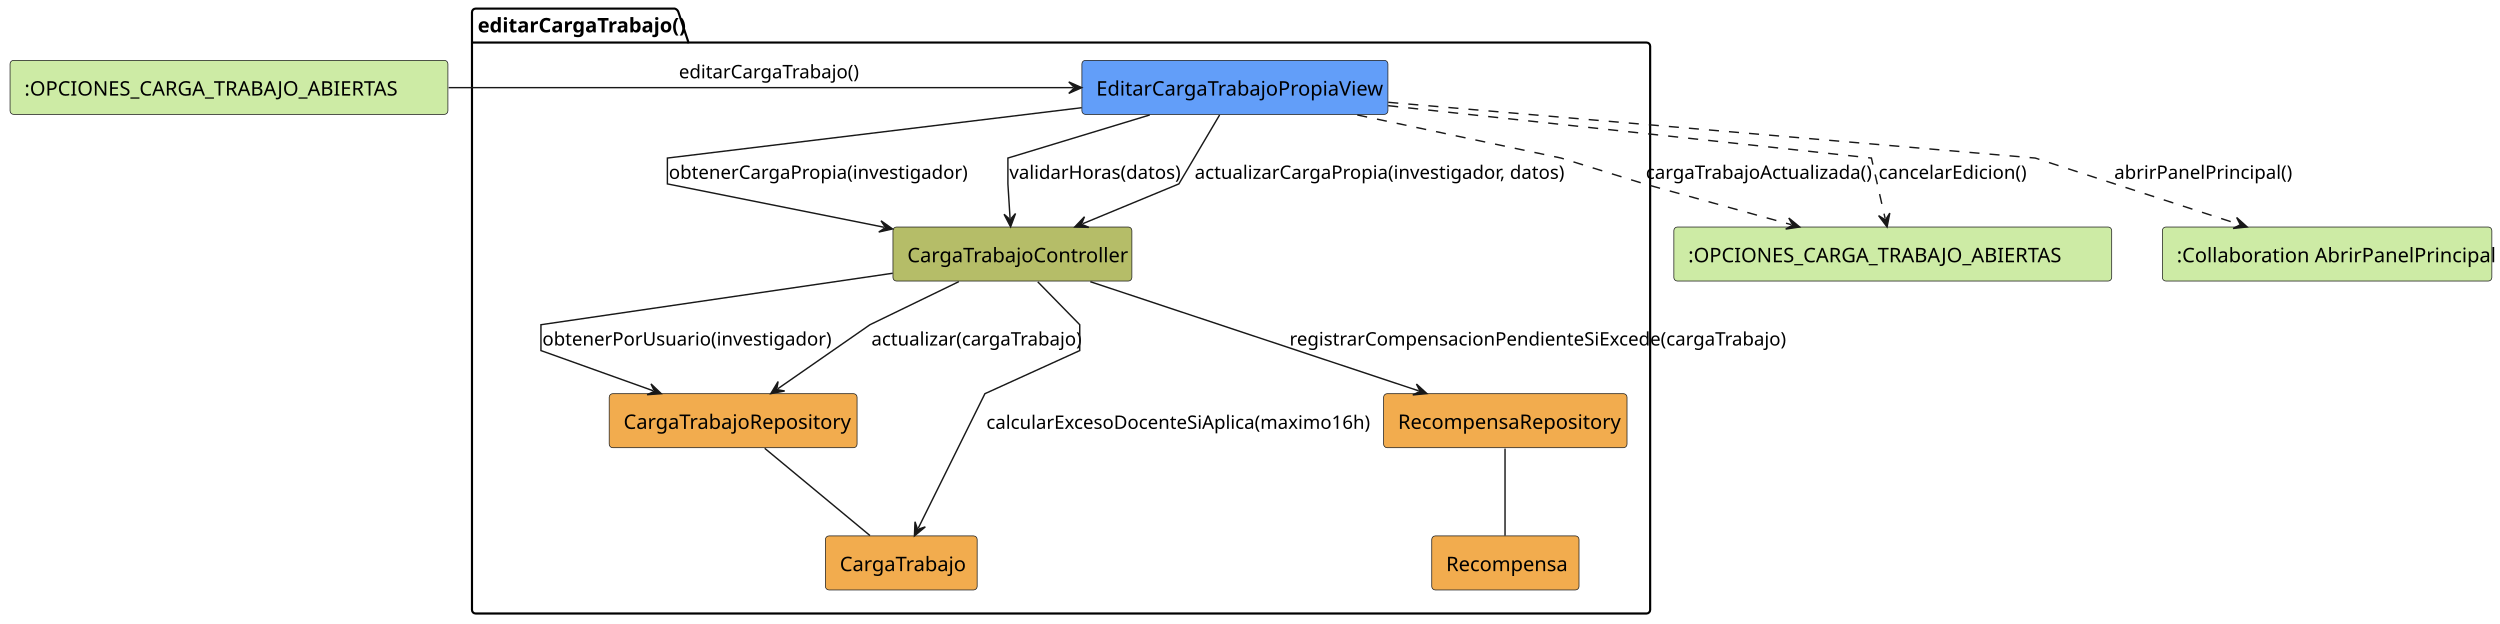
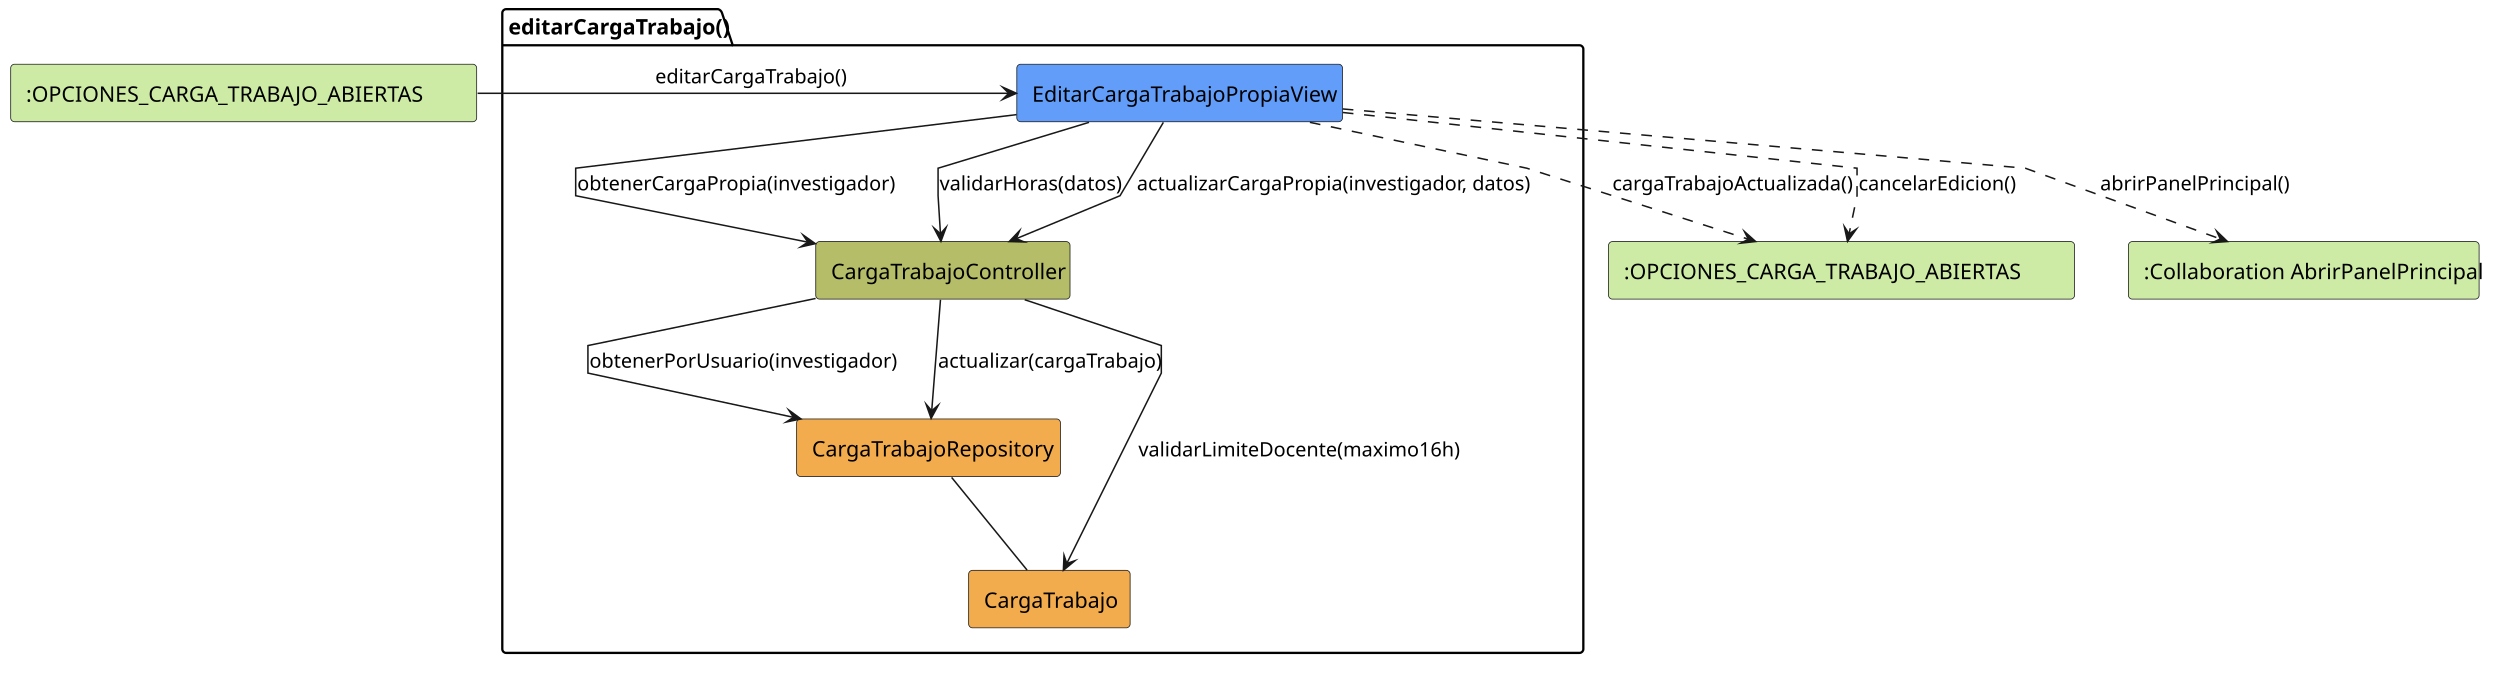
- <svg xmlns="http://www.w3.org/2000/svg" contentStyleType="text/css" height="434px" preserveAspectRatio="none" style="width:1740px;height:434px;background:#FFFFFF;" version="1.1" viewBox="0 0 1740 434" width="1740px" zoomAndPan="magnify">
+ <svg xmlns="http://www.w3.org/2000/svg" contentStyleType="text/css" data-diagram-type="DESCRIPTION" height="442px" preserveAspectRatio="none" style="width:1635px;height:442px;background:#FFFFFF;" version="1.1" viewBox="0 0 1635 442" width="1635px" zoomAndPan="magnify">
  <defs />
  <g>
-     <g id="cluster_editarCargaTrabajo">
-       <path d="M331,6 L469.696,6 A3.75,3.75 0 0 1 472.196,8.5 L479.196,29.609 L1146,29.609 A2.5,2.5 0 0 1 1148.5,32.109 L1148.5,424.5 A2.5,2.5 0 0 1 1146,427 L331,427 A2.5,2.5 0 0 1 328.5,424.5 L328.5,8.5 A2.5,2.5 0 0 1 331,6 " fill="none" style="stroke:#000000;stroke-width:1.5;" />
+     <g class="cluster" data-qualified-name="editarCargaTrabajo" data-source-line="4" id="ent0002">
+       <path d="M331,6 L469.696,6 A3.75,3.75 0 0 1 472.196,8.5 L479.196,29.609 L1033,29.609 A2.5,2.5 0 0 1 1035.5,32.109 L1035.5,424.5 A2.5,2.5 0 0 1 1033,427 L331,427 A2.5,2.5 0 0 1 328.5,424.5 L328.5,8.5 A2.5,2.5 0 0 1 331,6" fill="none" style="stroke:#000000;stroke-width:1.5;" />
      <line style="stroke:#000000;stroke-width:1.5;" x1="328.5" x2="479.196" y1="29.609" y2="29.609" />
-       <text fill="#000000" font-family="sans-serif" font-size="14" font-weight="bold" lengthAdjust="spacing" textLength="137.696" x="332.5" y="22.533">editarCargaTrabajo()</text>
+       <text fill="#000000" font-family="sans-serif" font-size="14" font-weight="700" lengthAdjust="spacing" textLength="137.696" x="332.5" y="22.533">editarCargaTrabajo()</text>
    </g>
-     <g id="elem_EditarCargaTrabajoPropiaView">
-       <rect fill="#629EF9" height="37.609" rx="2.5" ry="2.5" style="stroke:#181818;stroke-width:0.5;" width="212.985" x="753" y="42" />
-       <text fill="#000000" font-family="sans-serif" font-size="14" lengthAdjust="spacing" textLength="192.985" x="763" y="66.533">EditarCargaTrabajoPropiaView</text>
+     <g class="entity" data-qualified-name="editarCargaTrabajo.EditarCargaTrabajoPropiaView" data-source-line="5" id="ent0003">
+       <rect fill="#629EF9" height="37.609" rx="2.5" ry="2.5" style="stroke:#181818;stroke-width:0.5;" width="212.985" x="665" y="42" />
+       <text fill="#000000" font-family="sans-serif" font-size="14" lengthAdjust="spacing" textLength="192.985" x="675" y="66.533">EditarCargaTrabajoPropiaView</text>
    </g>
-     <g id="elem_CargaTrabajoController">
-       <rect fill="#B5BD68" height="37.609" rx="2.5" ry="2.5" style="stroke:#181818;stroke-width:0.5;" width="166.289" x="621.5" y="158" />
-       <text fill="#000000" font-family="sans-serif" font-size="14" lengthAdjust="spacing" textLength="146.289" x="631.5" y="182.533">CargaTrabajoController</text>
+     <g class="entity" data-qualified-name="editarCargaTrabajo.CargaTrabajoController" data-source-line="6" id="ent0004">
+       <rect fill="#B5BD68" height="37.609" rx="2.5" ry="2.5" style="stroke:#181818;stroke-width:0.5;" width="166.289" x="533.5" y="158" />
+       <text fill="#000000" font-family="sans-serif" font-size="14" lengthAdjust="spacing" textLength="146.289" x="543.5" y="182.533">CargaTrabajoController</text>
    </g>
-     <g id="elem_CargaTrabajoRepository">
-       <rect fill="#F2AC4E" height="37.609" rx="2.5" ry="2.5" style="stroke:#181818;stroke-width:0.5;" width="172.517" x="424" y="274" />
-       <text fill="#000000" font-family="sans-serif" font-size="14" lengthAdjust="spacing" textLength="152.517" x="434" y="298.533">CargaTrabajoRepository</text>
+     <g class="entity" data-qualified-name="editarCargaTrabajo.CargaTrabajoRepository" data-source-line="7" id="ent0005">
+       <rect fill="#F2AC4E" height="37.609" rx="2.5" ry="2.5" style="stroke:#181818;stroke-width:0.5;" width="172.517" x="521" y="274" />
+       <text fill="#000000" font-family="sans-serif" font-size="14" lengthAdjust="spacing" textLength="152.517" x="531" y="298.533">CargaTrabajoRepository</text>
    </g>
-     <g id="elem_RecompensaRepository">
-       <rect fill="#F2AC4E" height="37.609" rx="2.5" ry="2.5" style="stroke:#181818;stroke-width:0.5;" width="169.406" x="963" y="274" />
-       <text fill="#000000" font-family="sans-serif" font-size="14" lengthAdjust="spacing" textLength="149.406" x="973" y="298.533">RecompensaRepository</text>
+     <g class="entity" data-qualified-name="editarCargaTrabajo.CargaTrabajo" data-source-line="8" id="ent0006">
+       <rect fill="#F2AC4E" height="37.609" rx="2.5" ry="2.5" style="stroke:#181818;stroke-width:0.5;" width="105.6" x="633.5" y="373" />
+       <text fill="#000000" font-family="sans-serif" font-size="14" lengthAdjust="spacing" textLength="85.6" x="643.5" y="397.533">CargaTrabajo</text>
    </g>
-     <g id="elem_CargaTrabajo">
-       <rect fill="#F2AC4E" height="37.609" rx="2.5" ry="2.5" style="stroke:#181818;stroke-width:0.5;" width="105.6" x="574.5" y="373" />
-       <text fill="#000000" font-family="sans-serif" font-size="14" lengthAdjust="spacing" textLength="85.6" x="584.5" y="397.533">CargaTrabajo</text>
-     </g>
-     <g id="elem_Recompensa">
-       <rect fill="#F2AC4E" height="37.609" rx="2.5" ry="2.5" style="stroke:#181818;stroke-width:0.5;" width="102.489" x="996.5" y="373" />
-       <text fill="#000000" font-family="sans-serif" font-size="14" lengthAdjust="spacing" textLength="82.489" x="1006.5" y="397.533">Recompensa</text>
-     </g>
-     <g id="elem_EstadoEntrada">
+     <g class="entity" data-qualified-name="EstadoEntrada" data-source-line="3" id="ent0001">
      <rect fill="#CDEBA5" height="37.609" rx="2.5" ry="2.5" style="stroke:#181818;stroke-width:0.5;" width="304.744" x="7" y="42" />
      <text fill="#000000" font-family="sans-serif" font-size="14" lengthAdjust="spacing" textLength="284.744" x="17" y="66.533">:OPCIONES_CARGA_TRABAJO_ABIERTAS</text>
    </g>
-     <g id="elem_EstadoSalida">
-       <rect fill="#CDEBA5" height="37.609" rx="2.5" ry="2.5" style="stroke:#181818;stroke-width:0.5;" width="304.744" x="1165" y="158" />
-       <text fill="#000000" font-family="sans-serif" font-size="14" lengthAdjust="spacing" textLength="284.744" x="1175" y="182.533">:OPCIONES_CARGA_TRABAJO_ABIERTAS</text>
+     <g class="entity" data-qualified-name="EstadoSalida" data-source-line="11" id="ent0007">
+       <rect fill="#CDEBA5" height="37.609" rx="2.5" ry="2.5" style="stroke:#181818;stroke-width:0.5;" width="304.744" x="1052" y="158" />
+       <text fill="#000000" font-family="sans-serif" font-size="14" lengthAdjust="spacing" textLength="284.744" x="1062" y="182.533">:OPCIONES_CARGA_TRABAJO_ABIERTAS</text>
    </g>
-     <g id="elem_AbrirPanelPrincipal">
-       <rect fill="#CDEBA5" height="37.609" rx="2.5" ry="2.5" style="stroke:#181818;stroke-width:0.5;" width="229.33" x="1505" y="158" />
-       <text fill="#000000" font-family="sans-serif" font-size="14" lengthAdjust="spacing" textLength="209.33" x="1515" y="182.533">:Collaboration AbrirPanelPrincipal</text>
+     <g class="entity" data-qualified-name="AbrirPanelPrincipal" data-source-line="12" id="ent0008">
+       <rect fill="#CDEBA5" height="37.609" rx="2.5" ry="2.5" style="stroke:#181818;stroke-width:0.5;" width="229.33" x="1392" y="158" />
+       <text fill="#000000" font-family="sans-serif" font-size="14" lengthAdjust="spacing" textLength="209.33" x="1402" y="182.533">:Collaboration AbrirPanelPrincipal</text>
    </g>
-     <g id="link_EstadoEntrada_EditarCargaTrabajoPropiaView">
-       <path d="M312.25,61 C445.51,61 629.4,61 746.87,61 " fill="none" id="EstadoEntrada-to-EditarCargaTrabajoPropiaView" style="stroke:#181818;stroke-width:1;" />
-       <polygon fill="#181818" points="752.87,61,743.87,57,747.87,61,743.87,65,752.87,61" style="stroke:#181818;stroke-width:1;" />
-       <text fill="#000000" font-family="sans-serif" font-size="13" lengthAdjust="spacing" textLength="120.663" x="472.5" y="54.495">editarCargaTrabajo()</text>
+     <g class="link" data-entity-1="ent0001" data-entity-2="ent0003" data-link-type="dependency" data-source-line="14" id="lnk9">
+       <path d="M312.35,61 C422.11,61 562.28,61 659.74,61" fill="none" id="EstadoEntrada-to-EditarCargaTrabajoPropiaView" style="stroke:#181818;stroke-width:1;" />
+       <polygon fill="#181818" points="664.74,61,655.74,57,659.74,61,655.74,65,664.74,61" style="stroke:#181818;stroke-width:1;stroke-linejoin:miter;stroke-miterlimit:10;" />
+       <text fill="#000000" font-family="sans-serif" font-size="13" lengthAdjust="spacing" textLength="120.663" x="428.5" y="54.495">editarCargaTrabajo()</text>
    </g>
-     <g id="link_EditarCargaTrabajoPropiaView_CargaTrabajoController">
-       <path d="M752.87,74.96 C635.88,89.17 464.5,110 464.5,110 C464.5,110 464.5,128 464.5,128 C464.5,128 546.037,144.303 615.347,158.173 " fill="none" id="EditarCargaTrabajoPropiaView-to-CargaTrabajoController" style="stroke:#181818;stroke-width:1;" />
-       <polygon fill="#181818" points="621.23,159.35,613.19,153.662,616.327,158.369,611.62,161.506,621.23,159.35" style="stroke:#181818;stroke-width:1;" />
-       <text fill="#000000" font-family="sans-serif" font-size="13" lengthAdjust="spacing" textLength="195.832" x="465.5" y="124.495">obtenerCargaPropia(investigador)</text>
+     <g class="link" data-entity-1="ent0003" data-entity-2="ent0004" data-link-type="dependency" data-source-line="16" id="lnk10">
+       <path d="M664.87,74.96 C547.88,89.17 376.5,110 376.5,110 C376.5,110 376.5,128 376.5,128 C376.5,128 459.017,144.499 528.327,158.369" fill="none" id="EditarCargaTrabajoPropiaView-to-CargaTrabajoController" style="stroke:#181818;stroke-width:1;" />
+       <polygon fill="#181818" points="533.23,159.35,525.19,153.662,528.327,158.369,523.62,161.506,533.23,159.35" style="stroke:#181818;stroke-width:1;stroke-linejoin:miter;stroke-miterlimit:10;" />
+       <text fill="#000000" font-family="sans-serif" font-size="13" lengthAdjust="spacing" textLength="195.832" x="377.5" y="124.495">obtenerCargaPropia(investigador)</text>
    </g>
-     <g id="link_EditarCargaTrabajoPropiaView_CargaTrabajoController">
-       <path d="M800.22,80.01 C755.38,93.63 701.5,110 701.5,110 C701.5,110 701.5,128 701.5,128 C701.5,128 702.145,138.272 702.995,151.862 " fill="none" id="EditarCargaTrabajoPropiaView-to-CargaTrabajoController-1" style="stroke:#181818;stroke-width:1;" />
-       <polygon fill="#181818" points="703.37,157.85,706.8,148.618,703.058,152.86,698.816,149.117,703.37,157.85" style="stroke:#181818;stroke-width:1;" />
-       <text fill="#000000" font-family="sans-serif" font-size="13" lengthAdjust="spacing" textLength="113.433" x="702.5" y="124.495">validarHoras(datos)</text>
+     <g class="link" data-entity-1="ent0003" data-entity-2="ent0004" data-link-type="dependency" data-source-line="17" id="lnk11">
+       <path d="M712.22,80.01 C667.38,93.63 613.5,110 613.5,110 C613.5,110 613.5,128 613.5,128 C613.5,128 614.208,139.27 615.058,152.86" fill="none" id="EditarCargaTrabajoPropiaView-to-CargaTrabajoController-1" style="stroke:#181818;stroke-width:1;" />
+       <polygon fill="#181818" points="615.37,157.85,618.8,148.618,615.058,152.86,610.816,149.117,615.37,157.85" style="stroke:#181818;stroke-width:1;stroke-linejoin:miter;stroke-miterlimit:10;" />
+       <text fill="#000000" font-family="sans-serif" font-size="13" lengthAdjust="spacing" textLength="113.433" x="614.5" y="124.495">validarHoras(datos)</text>
    </g>
-     <g id="link_EditarCargaTrabajoPropiaView_CargaTrabajoController">
-       <path d="M848.84,80.03 C837.3,99.58 820.5,128 820.5,128 C820.5,128 786.484,142.076 753.564,155.696 " fill="none" id="EditarCargaTrabajoPropiaView-to-CargaTrabajoController-2" style="stroke:#181818;stroke-width:1;" />
-       <polygon fill="#181818" points="748.02,157.99,757.865,158.245,752.64,156.078,754.807,150.853,748.02,157.99" style="stroke:#181818;stroke-width:1;" />
-       <text fill="#000000" font-family="sans-serif" font-size="13" lengthAdjust="spacing" textLength="246.403" x="831.5" y="124.495">actualizarCargaPropia(investigador, datos)</text>
+     <g class="link" data-entity-1="ent0003" data-entity-2="ent0004" data-link-type="dependency" data-source-line="18" id="lnk12">
+       <path d="M760.84,80.03 C749.3,99.58 732.5,128 732.5,128 C732.5,128 697.56,142.458 664.64,156.078" fill="none" id="EditarCargaTrabajoPropiaView-to-CargaTrabajoController-2" style="stroke:#181818;stroke-width:1;" />
+       <polygon fill="#181818" points="660.02,157.99,669.865,158.245,664.64,156.078,666.807,150.853,660.02,157.99" style="stroke:#181818;stroke-width:1;stroke-linejoin:miter;stroke-miterlimit:10;" />
+       <text fill="#000000" font-family="sans-serif" font-size="13" lengthAdjust="spacing" textLength="246.403" x="743.5" y="124.495">actualizarCargaPropia(investigador, datos)</text>
    </g>
-     <g id="link_CargaTrabajoController_CargaTrabajoRepository">
-       <path d="M621.31,190.17 C524.13,204.39 376.5,226 376.5,226 C376.5,226 376.5,244 376.5,244 C376.5,244 416.551,258.346 454.572,271.966 " fill="none" id="CargaTrabajoController-to-CargaTrabajoRepository" style="stroke:#181818;stroke-width:1;" />
-       <polygon fill="#181818" points="460.22,273.99,453.096,267.189,455.513,272.304,450.398,274.721,460.22,273.99" style="stroke:#181818;stroke-width:1;" />
-       <text fill="#000000" font-family="sans-serif" font-size="13" lengthAdjust="spacing" textLength="187.872" x="377.5" y="240.495">obtenerPorUsuario(investigador)</text>
+     <g class="link" data-entity-1="ent0004" data-entity-2="ent0005" data-link-type="dependency" data-source-line="19" id="lnk13">
+       <path d="M533.4,195.19 C466.83,208.97 384.5,226 384.5,226 C384.5,226 384.5,244 384.5,244 C384.5,244 455.662,259.318 518.942,272.938" fill="none" id="CargaTrabajoController-to-CargaTrabajoRepository" style="stroke:#181818;stroke-width:1;" />
+       <polygon fill="#181818" points="523.83,273.99,515.873,268.186,518.942,272.938,514.19,276.007,523.83,273.99" style="stroke:#181818;stroke-width:1;stroke-linejoin:miter;stroke-miterlimit:10;" />
+       <text fill="#000000" font-family="sans-serif" font-size="13" lengthAdjust="spacing" textLength="187.872" x="385.5" y="240.495">obtenerPorUsuario(investigador)</text>
    </g>
-     <g id="link_CargaTrabajoController_CargaTrabajoRepository">
-       <path d="M667.35,196.01 C639.26,209.63 605.5,226 605.5,226 C605.5,226 569.517,250.996 541.387,270.546 " fill="none" id="CargaTrabajoController-to-CargaTrabajoRepository-1" style="stroke:#181818;stroke-width:1;" />
-       <polygon fill="#181818" points="536.46,273.97,546.133,272.118,540.566,271.116,541.568,265.549,536.46,273.97" style="stroke:#181818;stroke-width:1;" />
-       <text fill="#000000" font-family="sans-serif" font-size="13" lengthAdjust="spacing" textLength="140.893" x="606.5" y="240.495">actualizar(cargaTrabajo)</text>
+     <g class="link" data-entity-1="ent0004" data-entity-2="ent0005" data-link-type="dependency" data-source-line="21" id="lnk15">
+       <path d="M615.07,196.06 C613.4,217.28 611.022,247.315 609.342,268.655" fill="none" id="CargaTrabajoController-to-CargaTrabajoRepository-1" style="stroke:#181818;stroke-width:1;" />
+       <polygon fill="#181818" points="608.95,273.64,613.644,264.982,609.342,268.655,605.669,264.354,608.95,273.64" style="stroke:#181818;stroke-width:1;stroke-linejoin:miter;stroke-miterlimit:10;" />
+       <text fill="#000000" font-family="sans-serif" font-size="13" lengthAdjust="spacing" textLength="140.893" x="613.5" y="240.495">actualizar(cargaTrabajo)</text>
    </g>
-     <g id="link_CargaTrabajoController_CargaTrabajo">
-       <path d="M722.27,196.15 C735.58,209.74 751.5,226 751.5,226 C751.5,226 751.5,244 751.5,244 C751.5,244 685.5,274 685.5,274 C685.5,274 655.364,334.784 639.104,367.604 " fill="none" id="CargaTrabajoController-to-CargaTrabajo" style="stroke:#181818;stroke-width:1;" />
-       <polygon fill="#181818" points="636.44,372.98,644.02,366.691,638.66,368.5,636.851,363.14,636.44,372.98" style="stroke:#181818;stroke-width:1;" />
-       <text fill="#000000" font-family="sans-serif" font-size="13" lengthAdjust="spacing" textLength="258.667" x="686.5" y="298.495">calcularExcesoDocenteSiAplica(maximo16h)</text>
+     <g class="link" data-entity-1="ent0004" data-entity-2="ent0006" data-link-type="dependency" data-source-line="20" id="lnk14">
+       <path d="M670.15,196.01 C710.73,209.63 759.5,226 759.5,226 C759.5,226 759.5,244 759.5,244 C759.5,244 717.164,329.242 697.674,368.492" fill="none" id="CargaTrabajoController-to-CargaTrabajo" style="stroke:#181818;stroke-width:1;" />
+       <polygon fill="#181818" points="695.45,372.97,703.035,366.688,697.674,368.492,695.87,363.13,695.45,372.97" style="stroke:#181818;stroke-width:1;stroke-linejoin:miter;stroke-miterlimit:10;" />
+       <text fill="#000000" font-family="sans-serif" font-size="13" lengthAdjust="spacing" textLength="197.247" x="744.5" y="298.495">validarLimiteDocente(maximo16h)</text>
    </g>
-     <g id="link_CargaTrabajoController_RecompensaRepository">
-       <path d="M758.85,196.06 C822.98,217.38 923.286,250.717 987.426,272.037 " fill="none" id="CargaTrabajoController-to-RecompensaRepository" style="stroke:#181818;stroke-width:1;" />
-       <polygon fill="#181818" points="993.12,273.93,985.841,267.295,988.375,272.353,983.318,274.887,993.12,273.93" style="stroke:#181818;stroke-width:1;" />
-       <text fill="#000000" font-family="sans-serif" font-size="13" lengthAdjust="spacing" textLength="333.119" x="897.5" y="240.495">registrarCompensacionPendienteSiExcede(cargaTrabajo)</text>
+     <g class="link" data-entity-1="ent0005" data-entity-2="ent0006" data-link-type="association" data-source-line="22" id="lnk16">
+       <path d="M622.36,312.24 C636.48,329.59 657.61,355.52 671.71,372.84" fill="none" id="CargaTrabajoRepository-CargaTrabajo" style="stroke:#181818;stroke-width:1;" />
    </g>
-     <g id="link_CargaTrabajoRepository_CargaTrabajo">
-       <path d="M532.23,312.02 C553.12,329.33 584.51,355.36 605.49,372.75 " fill="none" id="CargaTrabajoRepository-CargaTrabajo" style="stroke:#181818;stroke-width:1;" />
+     <g class="link" data-entity-1="ent0003" data-entity-2="ent0007" data-link-type="dependency" data-source-line="23" id="lnk17">
+       <path d="M856.67,80.01 C921.08,93.63 998.5,110 998.5,110 C998.5,110 1082.459,136.894 1143.449,156.444" fill="none" id="EditarCargaTrabajoPropiaView-to-EstadoSalida" style="stroke:#181818;stroke-width:1;stroke-dasharray:7,7;" />
+       <polygon fill="#181818" points="1148.21,157.97,1140.861,151.414,1143.449,156.444,1138.419,159.032,1148.21,157.97" style="stroke:#181818;stroke-width:1;stroke-linejoin:miter;stroke-miterlimit:10;" />
+       <text fill="#000000" font-family="sans-serif" font-size="13" lengthAdjust="spacing" textLength="152.464" x="1054.5" y="124.495">cargaTrabajoActualizada()</text>
    </g>
-     <g id="link_RecompensaRepository_Recompensa">
-       <path d="M1047.5,312.24 C1047.5,329.59 1047.5,355.52 1047.5,372.84 " fill="none" id="RecompensaRepository-Recompensa" style="stroke:#181818;stroke-width:1;" />
+     <g class="link" data-entity-1="ent0003" data-entity-2="ent0007" data-link-type="dependency" data-source-line="24" id="lnk18">
+       <path d="M878.17,73.56 C1009.26,87.76 1214.5,110 1214.5,110 C1214.5,110 1214.5,128 1214.5,128 C1214.5,128 1212.129,139.365 1209.299,152.955" fill="none" id="EditarCargaTrabajoPropiaView-to-EstadoSalida-1" style="stroke:#181818;stroke-width:1;stroke-dasharray:7,7;" />
+       <polygon fill="#181818" points="1208.28,157.85,1214.031,149.855,1209.299,152.955,1206.199,148.224,1208.28,157.85" style="stroke:#181818;stroke-width:1;stroke-linejoin:miter;stroke-miterlimit:10;" />
+       <text fill="#000000" font-family="sans-serif" font-size="13" lengthAdjust="spacing" textLength="100.433" x="1215.5" y="124.495">cancelarEdicion()</text>
    </g>
-     <g id="link_EditarCargaTrabajoPropiaView_EstadoSalida">
-       <path d="M944.67,80.01 C1009.08,93.63 1086.5,110 1086.5,110 C1086.5,110 1144.5,128 1144.5,128 C1144.5,128 1197.718,142.766 1246.808,156.386 " fill="none" id="EditarCargaTrabajoPropiaView-to-EstadoSalida" style="stroke:#181818;stroke-width:1;stroke-dasharray:7.0,7.0;" />
-       <polygon fill="#181818" points="1252.59,157.99,1244.987,151.73,1247.772,156.653,1242.848,159.438,1252.59,157.99" style="stroke:#181818;stroke-width:1;" />
-       <text fill="#000000" font-family="sans-serif" font-size="13" lengthAdjust="spacing" textLength="152.464" x="1145.5" y="124.495">cargaTrabajoActualizada()</text>
-     </g>
-     <g id="link_EditarCargaTrabajoPropiaView_EstadoSalida">
-       <path d="M966.17,73.56 C1097.26,87.76 1302.5,110 1302.5,110 C1302.5,110 1307.631,132.569 1312.071,152.119 " fill="none" id="EditarCargaTrabajoPropiaView-to-EstadoSalida-1" style="stroke:#181818;stroke-width:1;stroke-dasharray:7.0,7.0;" />
-       <polygon fill="#181818" points="1313.4,157.97,1315.307,148.308,1312.293,153.094,1307.506,150.079,1313.4,157.97" style="stroke:#181818;stroke-width:1;" />
-       <text fill="#000000" font-family="sans-serif" font-size="13" lengthAdjust="spacing" textLength="100.433" x="1307.5" y="124.495">cancelarEdicion()</text>
-     </g>
-     <g id="link_EditarCargaTrabajoPropiaView_AbrirPanelPrincipal">
-       <path d="M966.24,71.2 C1127.97,85.14 1416.5,110 1416.5,110 C1416.5,110 1498.214,136.564 1558.324,156.114 " fill="none" id="EditarCargaTrabajoPropiaView-to-AbrirPanelPrincipal" style="stroke:#181818;stroke-width:1;stroke-dasharray:7.0,7.0;" />
-       <polygon fill="#181818" points="1564.03,157.97,1556.708,151.382,1559.275,156.424,1554.234,158.99,1564.03,157.97" style="stroke:#181818;stroke-width:1;" />
-       <text fill="#000000" font-family="sans-serif" font-size="13" lengthAdjust="spacing" textLength="117.768" x="1471.5" y="124.495">abrirPanelPrincipal()</text>
+     <g class="link" data-entity-1="ent0003" data-entity-2="ent0008" data-link-type="dependency" data-source-line="25" id="lnk19">
+       <path d="M878.12,71.25 C1038.82,85.2 1324.5,110 1324.5,110 C1324.5,110 1398.18,136.715 1452.07,156.265" fill="none" id="EditarCargaTrabajoPropiaView-to-AbrirPanelPrincipal" style="stroke:#181818;stroke-width:1;stroke-dasharray:7,7;" />
+       <polygon fill="#181818" points="1456.77,157.97,1449.674,151.141,1452.07,156.265,1446.945,158.661,1456.77,157.97" style="stroke:#181818;stroke-width:1;stroke-linejoin:miter;stroke-miterlimit:10;" />
+       <text fill="#000000" font-family="sans-serif" font-size="13" lengthAdjust="spacing" textLength="117.768" x="1373.5" y="124.495">abrirPanelPrincipal()</text>
    </g>
  </g>
</svg>
